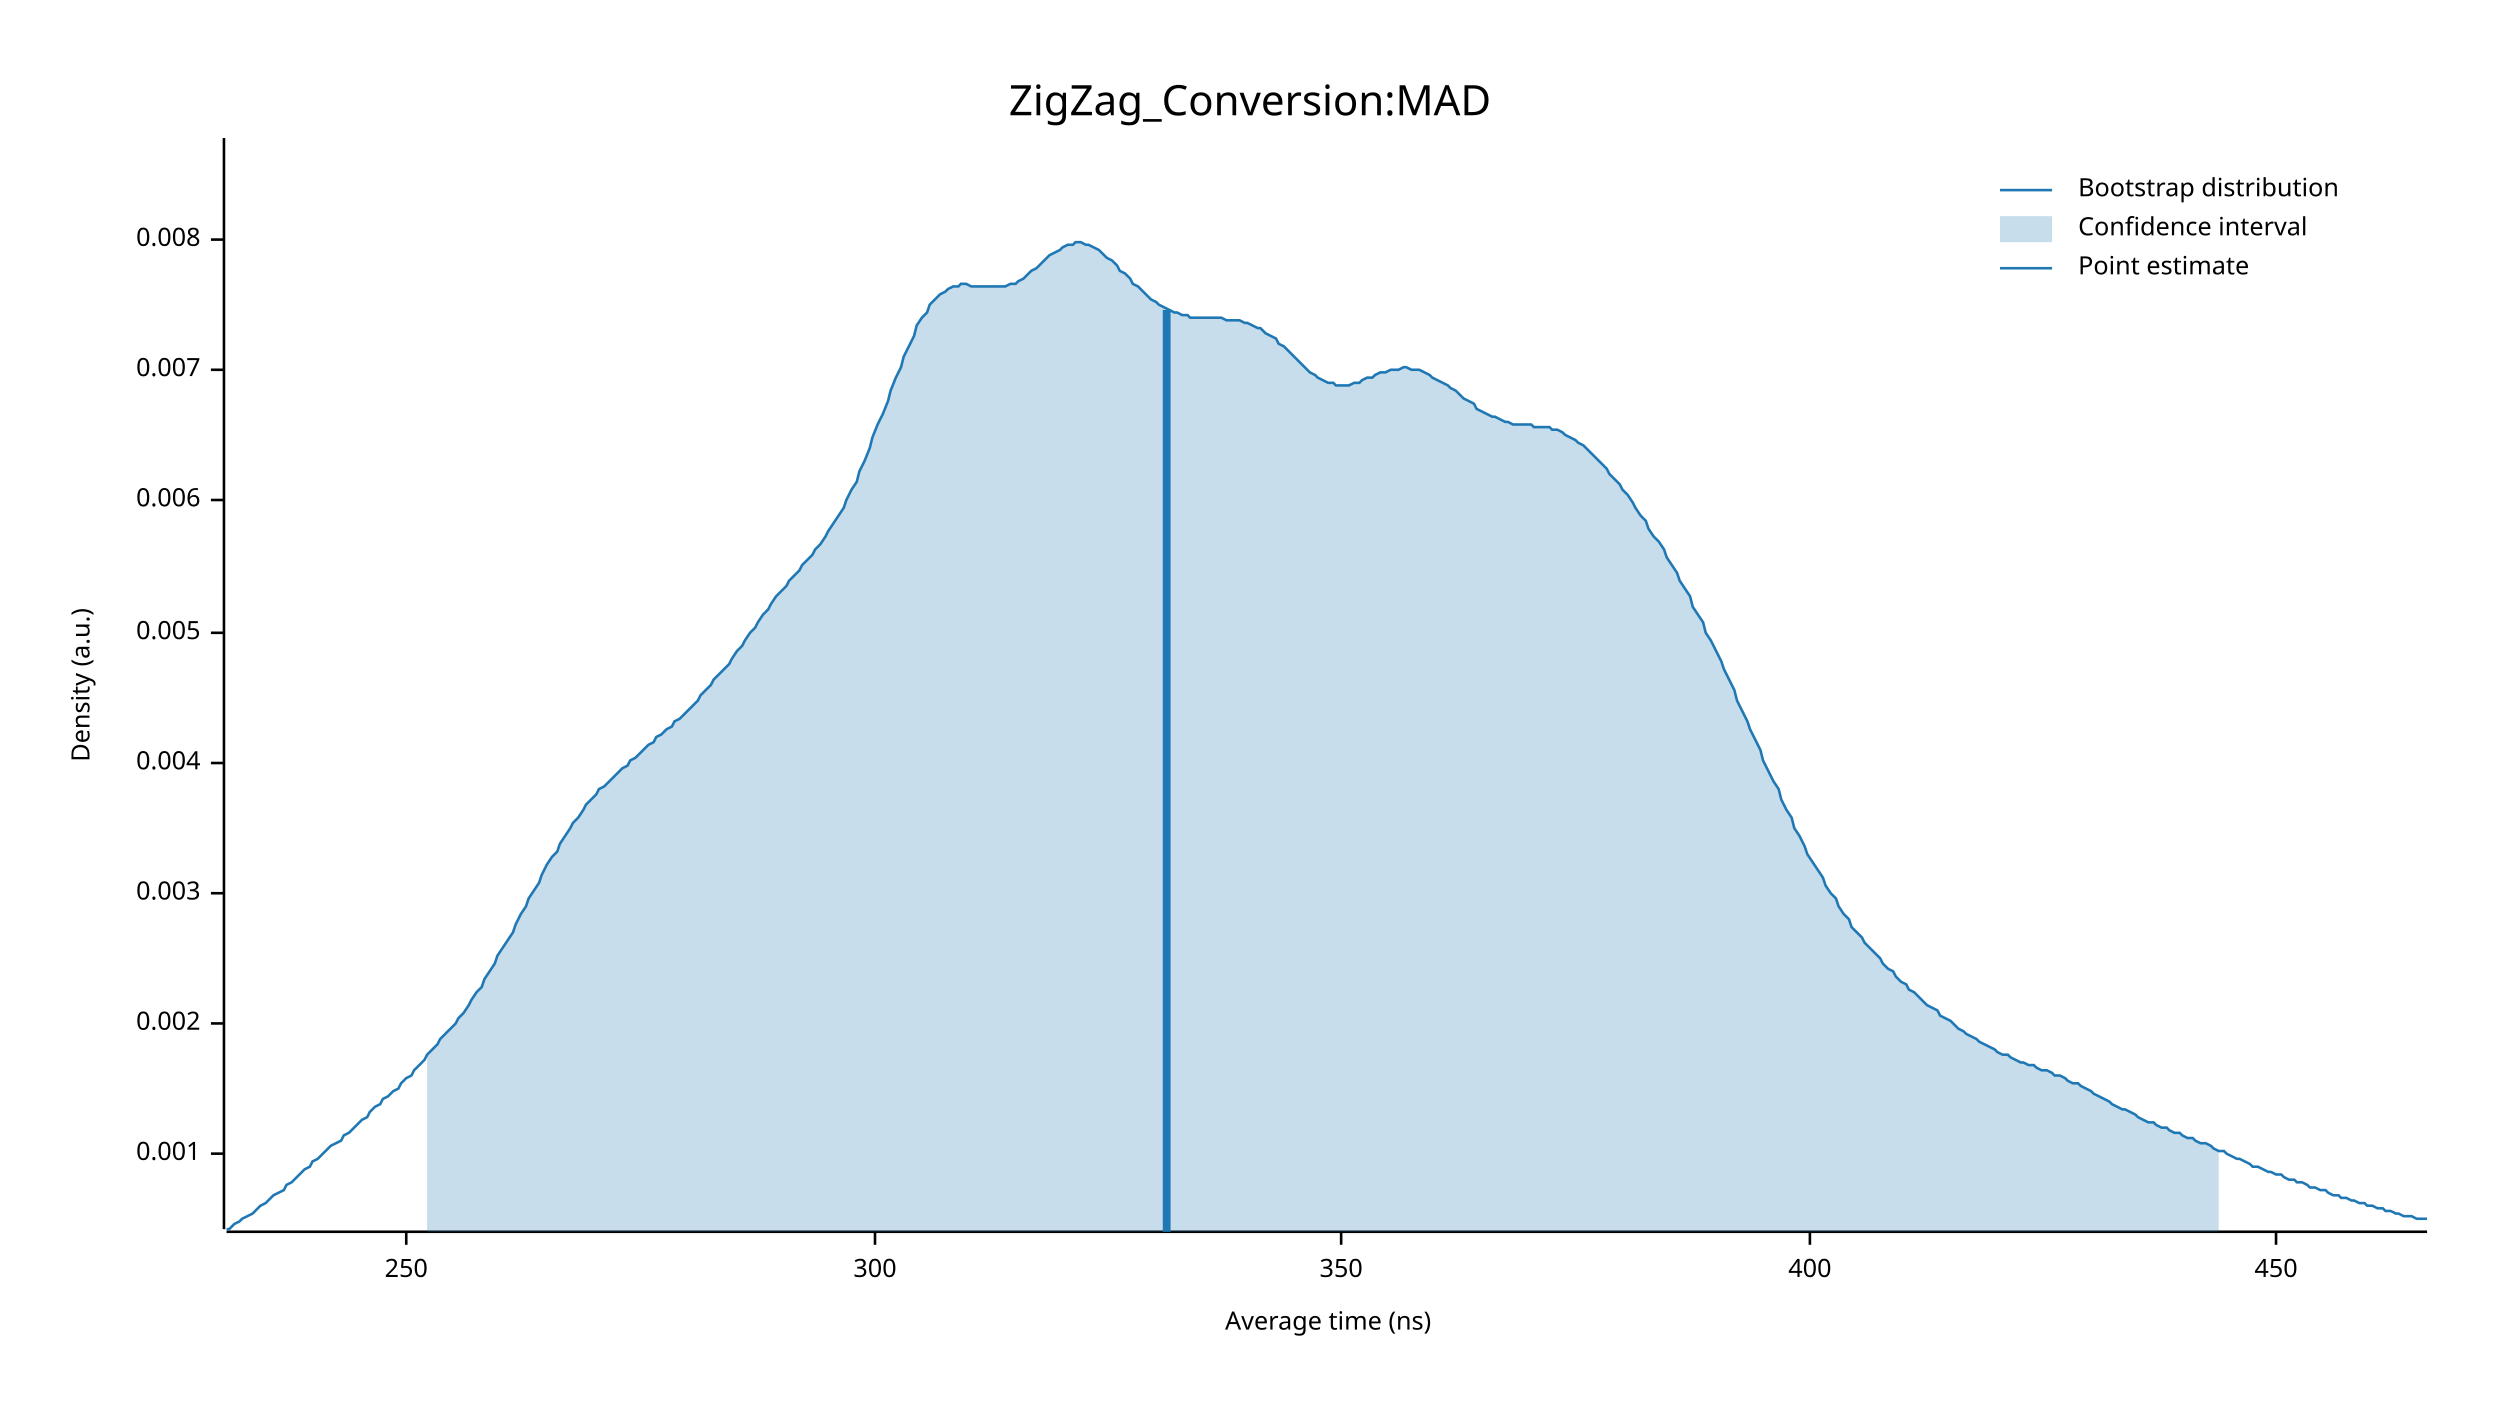
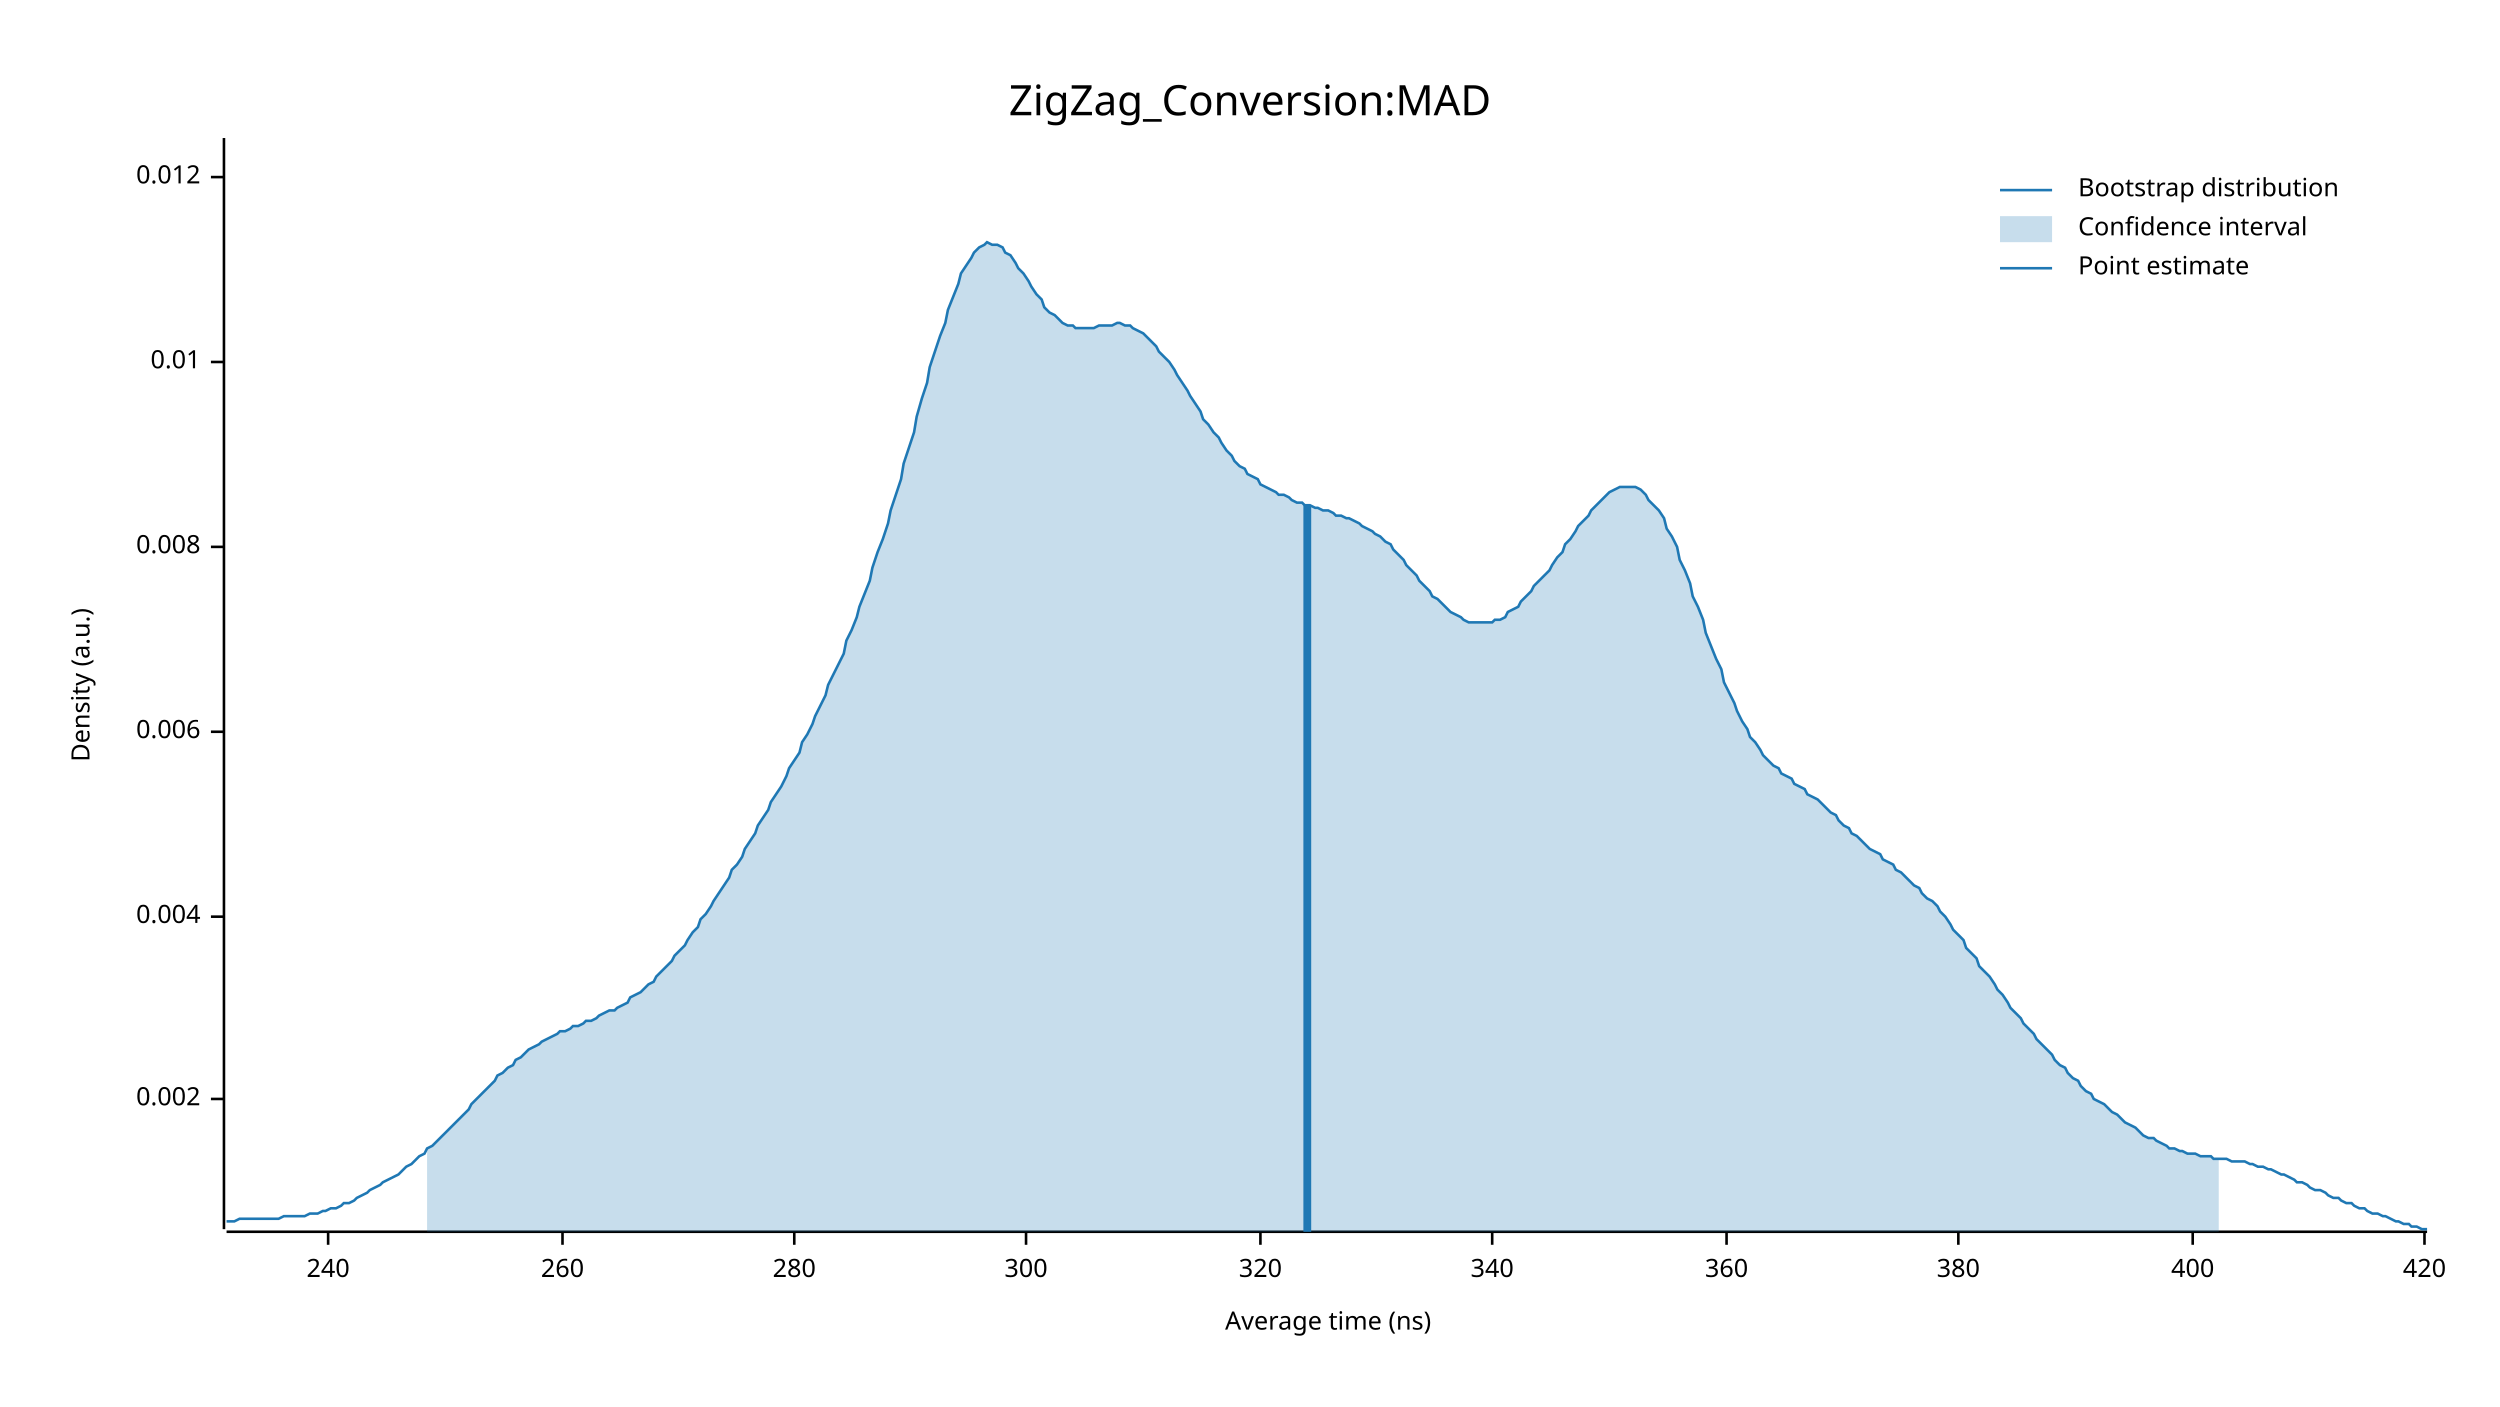
<svg xmlns="http://www.w3.org/2000/svg" width="960" height="540" viewBox="0 0 960 540">
  <text x="480" y="32" dy="0.76em" text-anchor="middle" font-family="sans-serif" font-size="16.129" opacity="1" fill="#000000">
ZigZag_Conversion:MAD
</text>
  <text x="27" y="263" dy="0.76em" text-anchor="middle" font-family="sans-serif" font-size="9.677" opacity="1" fill="#000000" transform="rotate(270, 27, 263)">
Density (a.u.)
</text>
  <text x="510" y="513" dy="-0.5ex" text-anchor="middle" font-family="sans-serif" font-size="9.677" opacity="1" fill="#000000">
Average time (ns)
</text>
  <polyline fill="none" opacity="1" stroke="#000000" stroke-width="1" points="86,53 86,472 " />
-   <text x="77" y="443" dy="0.5ex" text-anchor="end" font-family="sans-serif" font-size="9.677" opacity="1" fill="#000000">
- 0.001
- </text>
-   <polyline fill="none" opacity="1" stroke="#000000" stroke-width="1" points="81,443 86,443 " />
-   <text x="77" y="393" dy="0.5ex" text-anchor="end" font-family="sans-serif" font-size="9.677" opacity="1" fill="#000000">
+   <text x="77" y="422" dy="0.5ex" text-anchor="end" font-family="sans-serif" font-size="9.677" opacity="1" fill="#000000">
0.002
</text>
-   <polyline fill="none" opacity="1" stroke="#000000" stroke-width="1" points="81,393 86,393 " />
-   <text x="77" y="343" dy="0.5ex" text-anchor="end" font-family="sans-serif" font-size="9.677" opacity="1" fill="#000000">
- 0.003
- </text>
-   <polyline fill="none" opacity="1" stroke="#000000" stroke-width="1" points="81,343 86,343 " />
-   <text x="77" y="293" dy="0.5ex" text-anchor="end" font-family="sans-serif" font-size="9.677" opacity="1" fill="#000000">
+   <polyline fill="none" opacity="1" stroke="#000000" stroke-width="1" points="81,422 86,422 " />
+   <text x="77" y="352" dy="0.5ex" text-anchor="end" font-family="sans-serif" font-size="9.677" opacity="1" fill="#000000">
0.004
</text>
-   <polyline fill="none" opacity="1" stroke="#000000" stroke-width="1" points="81,293 86,293 " />
-   <text x="77" y="243" dy="0.5ex" text-anchor="end" font-family="sans-serif" font-size="9.677" opacity="1" fill="#000000">
- 0.005
- </text>
-   <polyline fill="none" opacity="1" stroke="#000000" stroke-width="1" points="81,243 86,243 " />
-   <text x="77" y="192" dy="0.5ex" text-anchor="end" font-family="sans-serif" font-size="9.677" opacity="1" fill="#000000">
+   <polyline fill="none" opacity="1" stroke="#000000" stroke-width="1" points="81,352 86,352 " />
+   <text x="77" y="281" dy="0.5ex" text-anchor="end" font-family="sans-serif" font-size="9.677" opacity="1" fill="#000000">
0.006
</text>
-   <polyline fill="none" opacity="1" stroke="#000000" stroke-width="1" points="81,192 86,192 " />
-   <text x="77" y="142" dy="0.5ex" text-anchor="end" font-family="sans-serif" font-size="9.677" opacity="1" fill="#000000">
- 0.007
- </text>
-   <polyline fill="none" opacity="1" stroke="#000000" stroke-width="1" points="81,142 86,142 " />
-   <text x="77" y="92" dy="0.5ex" text-anchor="end" font-family="sans-serif" font-size="9.677" opacity="1" fill="#000000">
+   <polyline fill="none" opacity="1" stroke="#000000" stroke-width="1" points="81,281 86,281 " />
+   <text x="77" y="210" dy="0.5ex" text-anchor="end" font-family="sans-serif" font-size="9.677" opacity="1" fill="#000000">
0.008
</text>
-   <polyline fill="none" opacity="1" stroke="#000000" stroke-width="1" points="81,92 86,92 " />
+   <polyline fill="none" opacity="1" stroke="#000000" stroke-width="1" points="81,210 86,210 " />
+   <text x="77" y="139" dy="0.5ex" text-anchor="end" font-family="sans-serif" font-size="9.677" opacity="1" fill="#000000">
+ 0.01
+ </text>
+   <polyline fill="none" opacity="1" stroke="#000000" stroke-width="1" points="81,139 86,139 " />
+   <text x="77" y="68" dy="0.5ex" text-anchor="end" font-family="sans-serif" font-size="9.677" opacity="1" fill="#000000">
+ 0.012
+ </text>
+   <polyline fill="none" opacity="1" stroke="#000000" stroke-width="1" points="81,68 86,68 " />
  <polyline fill="none" opacity="1" stroke="#000000" stroke-width="1" points="87,473 932,473 " />
-   <text x="156" y="483" dy="0.76em" text-anchor="middle" font-family="sans-serif" font-size="9.677" opacity="1" fill="#000000">
- 250
+   <text x="126" y="483" dy="0.76em" text-anchor="middle" font-family="sans-serif" font-size="9.677" opacity="1" fill="#000000">
+ 240
</text>
-   <polyline fill="none" opacity="1" stroke="#000000" stroke-width="1" points="156,473 156,478 " />
-   <text x="336" y="483" dy="0.76em" text-anchor="middle" font-family="sans-serif" font-size="9.677" opacity="1" fill="#000000">
+   <polyline fill="none" opacity="1" stroke="#000000" stroke-width="1" points="126,473 126,478 " />
+   <text x="216" y="483" dy="0.76em" text-anchor="middle" font-family="sans-serif" font-size="9.677" opacity="1" fill="#000000">
+ 260
+ </text>
+   <polyline fill="none" opacity="1" stroke="#000000" stroke-width="1" points="216,473 216,478 " />
+   <text x="305" y="483" dy="0.76em" text-anchor="middle" font-family="sans-serif" font-size="9.677" opacity="1" fill="#000000">
+ 280
+ </text>
+   <polyline fill="none" opacity="1" stroke="#000000" stroke-width="1" points="305,473 305,478 " />
+   <text x="394" y="483" dy="0.76em" text-anchor="middle" font-family="sans-serif" font-size="9.677" opacity="1" fill="#000000">
300
</text>
-   <polyline fill="none" opacity="1" stroke="#000000" stroke-width="1" points="336,473 336,478 " />
-   <text x="515" y="483" dy="0.76em" text-anchor="middle" font-family="sans-serif" font-size="9.677" opacity="1" fill="#000000">
- 350
+   <polyline fill="none" opacity="1" stroke="#000000" stroke-width="1" points="394,473 394,478 " />
+   <text x="484" y="483" dy="0.76em" text-anchor="middle" font-family="sans-serif" font-size="9.677" opacity="1" fill="#000000">
+ 320
</text>
-   <polyline fill="none" opacity="1" stroke="#000000" stroke-width="1" points="515,473 515,478 " />
-   <text x="695" y="483" dy="0.76em" text-anchor="middle" font-family="sans-serif" font-size="9.677" opacity="1" fill="#000000">
+   <polyline fill="none" opacity="1" stroke="#000000" stroke-width="1" points="484,473 484,478 " />
+   <text x="573" y="483" dy="0.76em" text-anchor="middle" font-family="sans-serif" font-size="9.677" opacity="1" fill="#000000">
+ 340
+ </text>
+   <polyline fill="none" opacity="1" stroke="#000000" stroke-width="1" points="573,473 573,478 " />
+   <text x="663" y="483" dy="0.76em" text-anchor="middle" font-family="sans-serif" font-size="9.677" opacity="1" fill="#000000">
+ 360
+ </text>
+   <polyline fill="none" opacity="1" stroke="#000000" stroke-width="1" points="663,473 663,478 " />
+   <text x="752" y="483" dy="0.76em" text-anchor="middle" font-family="sans-serif" font-size="9.677" opacity="1" fill="#000000">
+ 380
+ </text>
+   <polyline fill="none" opacity="1" stroke="#000000" stroke-width="1" points="752,473 752,478 " />
+   <text x="842" y="483" dy="0.76em" text-anchor="middle" font-family="sans-serif" font-size="9.677" opacity="1" fill="#000000">
400
</text>
-   <polyline fill="none" opacity="1" stroke="#000000" stroke-width="1" points="695,473 695,478 " />
-   <text x="874" y="483" dy="0.76em" text-anchor="middle" font-family="sans-serif" font-size="9.677" opacity="1" fill="#000000">
- 450
+   <polyline fill="none" opacity="1" stroke="#000000" stroke-width="1" points="842,473 842,478 " />
+   <text x="931" y="483" dy="0.76em" text-anchor="middle" font-family="sans-serif" font-size="9.677" opacity="1" fill="#000000">
+ 420
</text>
-   <polyline fill="none" opacity="1" stroke="#000000" stroke-width="1" points="874,473 874,478 " />
-   <polyline fill="none" opacity="1" stroke="#1F78B4" stroke-width="1" points="87,472 88,472 90,470 92,469 93,468 95,467 97,466 98,465 100,463 102,462 103,461 105,459 107,458 109,457 110,455 112,454 114,452 115,451 117,449 119,448 120,446 122,445 124,443 125,442 127,440 129,439 131,438 132,436 134,435 136,433 137,432 139,430 141,429 142,427 144,425 146,424 147,422 149,421 151,419 153,418 154,416 156,414 158,413 159,411 161,409 163,407 164,405 166,403 168,401 169,399 171,397 173,395 175,393 176,391 178,389 180,386 181,384 183,381 185,379 186,376 188,373 190,370 191,367 193,364 195,361 197,358 198,355 200,351 202,348 203,345 205,342 207,339 208,336 210,332 212,329 214,327 215,324 217,321 219,318 220,316 222,314 224,311 225,309 227,307 229,305 230,303 232,302 234,300 236,298 237,297 239,295 241,294 242,292 244,291 246,289 247,288 249,286 251,285 252,283 254,282 256,280 258,279 259,277 261,276 263,274 264,273 266,271 268,269 269,267 271,265 273,263 274,261 276,259 278,257 280,255 281,253 283,250 285,248 286,246 288,243 290,241 291,239 293,236 295,234 296,232 298,229 300,227 302,225 303,223 305,221 307,219 308,217 310,215 312,213 313,211 315,209 317,206 318,204 320,201 322,198 324,195 325,192 327,188 329,185 330,181 332,177 334,172 335,168 337,163 339,159 341,154 342,150 344,145 346,141 347,137 349,133 351,129 352,125 354,122 356,120 357,117 359,115 361,113 363,112 364,111 366,110 368,110 369,109 371,109 373,110 374,110 376,110 378,110 379,110 381,110 383,110 385,110 386,110 388,109 390,109 391,108 393,107 395,105 396,104 398,103 400,101 401,100 403,98 405,97 407,96 408,95 410,94 412,94 413,93 415,93 417,94 418,94 420,95 422,96 423,97 425,99 427,100 429,102 430,104 432,105 434,107 435,109 437,110 439,112 440,113 442,115 444,116 445,117 447,118 449,119 451,120 452,120 454,121 456,121 457,122 459,122 461,122 462,122 464,122 466,122 468,122 469,122 471,123 473,123 474,123 476,123 478,124 479,124 481,125 483,126 484,126 486,128 488,129 490,130 491,132 493,133 495,135 496,136 498,138 500,140 501,141 503,143 505,144 506,145 508,146 510,147 512,147 513,148 515,148 517,148 518,148 520,147 522,147 523,146 525,145 527,145 528,144 530,143 532,143 534,142 535,142 537,142 539,141 540,141 542,142 544,142 545,142 547,143 549,144 550,145 552,146 554,147 556,148 557,149 559,150 561,152 562,153 564,154 566,155 567,157 569,158 571,159 573,160 574,160 576,161 578,162 579,162 581,163 583,163 584,163 586,163 588,163 589,164 591,164 593,164 595,164 596,165 598,165 600,166 601,167 603,168 605,169 606,170 608,171 610,173 611,174 613,176 615,178 617,180 618,182 620,184 622,186 623,188 625,190 627,193 628,195 630,198 632,200 633,203 635,206 637,208 639,211 640,214 642,217 644,220 645,223 647,226 649,229 650,233 652,236 654,239 655,243 657,246 659,250 661,254 662,257 664,261 666,265 667,269 669,273 671,277 672,280 674,284 676,288 677,292 679,296 681,300 683,303 684,307 686,311 688,314 689,318 691,321 693,325 694,328 696,331 698,334 700,337 701,340 703,343 705,345 706,348 708,351 710,353 711,356 713,358 715,360 716,362 718,364 720,366 722,368 723,370 725,372 727,373 728,375 730,377 732,378 733,380 735,381 737,383 738,384 740,386 742,387 744,388 745,390 747,391 749,392 750,393 752,395 754,396 755,397 757,398 759,399 760,400 762,401 764,402 766,403 767,404 769,405 771,405 772,406 774,407 776,408 777,408 779,409 781,409 782,410 784,411 786,411 788,412 789,413 791,413 793,414 794,415 796,416 798,416 799,417 801,418 803,419 804,420 806,421 808,422 810,423 811,424 813,425 815,426 816,426 818,427 820,428 821,429 823,430 825,431 827,431 828,432 830,433 832,433 833,434 835,435 837,435 838,436 840,437 842,437 843,438 845,439 847,439 849,440 850,441 852,442 854,442 855,443 857,444 859,445 860,445 862,446 864,447 865,448 867,448 869,449 871,450 872,450 874,451 876,451 877,452 879,453 881,453 882,454 884,454 886,455 887,456 889,456 891,457 893,457 894,458 896,459 898,459 899,460 901,460 903,461 904,461 906,462 908,462 909,463 911,463 913,464 915,464 916,465 918,465 920,466 921,466 923,467 925,467 926,467 928,468 930,468 932,468 " />
-   <polygon opacity="0.25" fill="#1F78B4" points="164,405 166,403 168,401 169,399 171,397 173,395 175,393 176,391 178,389 180,386 181,384 183,381 185,379 186,376 188,373 190,370 191,367 193,364 195,361 197,358 198,355 200,351 202,348 203,345 205,342 207,339 208,336 210,332 212,329 214,327 215,324 217,321 219,318 220,316 222,314 224,311 225,309 227,307 229,305 230,303 232,302 234,300 236,298 237,297 239,295 241,294 242,292 244,291 246,289 247,288 249,286 251,285 252,283 254,282 256,280 258,279 259,277 261,276 263,274 264,273 266,271 268,269 269,267 271,265 273,263 274,261 276,259 278,257 280,255 281,253 283,250 285,248 286,246 288,243 290,241 291,239 293,236 295,234 296,232 298,229 300,227 302,225 303,223 305,221 307,219 308,217 310,215 312,213 313,211 315,209 317,206 318,204 320,201 322,198 324,195 325,192 327,188 329,185 330,181 332,177 334,172 335,168 337,163 339,159 341,154 342,150 344,145 346,141 347,137 349,133 351,129 352,125 354,122 356,120 357,117 359,115 361,113 363,112 364,111 366,110 368,110 369,109 371,109 373,110 374,110 376,110 378,110 379,110 381,110 383,110 385,110 386,110 388,109 390,109 391,108 393,107 395,105 396,104 398,103 400,101 401,100 403,98 405,97 407,96 408,95 410,94 412,94 413,93 415,93 417,94 418,94 420,95 422,96 423,97 425,99 427,100 429,102 430,104 432,105 434,107 435,109 437,110 439,112 440,113 442,115 444,116 445,117 447,118 449,119 451,120 452,120 454,121 456,121 457,122 459,122 461,122 462,122 464,122 466,122 468,122 469,122 471,123 473,123 474,123 476,123 478,124 479,124 481,125 483,126 484,126 486,128 488,129 490,130 491,132 493,133 495,135 496,136 498,138 500,140 501,141 503,143 505,144 506,145 508,146 510,147 512,147 513,148 515,148 517,148 518,148 520,147 522,147 523,146 525,145 527,145 528,144 530,143 532,143 534,142 535,142 537,142 539,141 540,141 542,142 544,142 545,142 547,143 549,144 550,145 552,146 554,147 556,148 557,149 559,150 561,152 562,153 564,154 566,155 567,157 569,158 571,159 573,160 574,160 576,161 578,162 579,162 581,163 583,163 584,163 586,163 588,163 589,164 591,164 593,164 595,164 596,165 598,165 600,166 601,167 603,168 605,169 606,170 608,171 610,173 611,174 613,176 615,178 617,180 618,182 620,184 622,186 623,188 625,190 627,193 628,195 630,198 632,200 633,203 635,206 637,208 639,211 640,214 642,217 644,220 645,223 647,226 649,229 650,233 652,236 654,239 655,243 657,246 659,250 661,254 662,257 664,261 666,265 667,269 669,273 671,277 672,280 674,284 676,288 677,292 679,296 681,300 683,303 684,307 686,311 688,314 689,318 691,321 693,325 694,328 696,331 698,334 700,337 701,340 703,343 705,345 706,348 708,351 710,353 711,356 713,358 715,360 716,362 718,364 720,366 722,368 723,370 725,372 727,373 728,375 730,377 732,378 733,380 735,381 737,383 738,384 740,386 742,387 744,388 745,390 747,391 749,392 750,393 752,395 754,396 755,397 757,398 759,399 760,400 762,401 764,402 766,403 767,404 769,405 771,405 772,406 774,407 776,408 777,408 779,409 781,409 782,410 784,411 786,411 788,412 789,413 791,413 793,414 794,415 796,416 798,416 799,417 801,418 803,419 804,420 806,421 808,422 810,423 811,424 813,425 815,426 816,426 818,427 820,428 821,429 823,430 825,431 827,431 828,432 830,433 832,433 833,434 835,435 837,435 838,436 840,437 842,437 843,438 845,439 847,439 849,440 850,441 852,442 852,473 164,473 " />
-   <polyline fill="none" opacity="1" stroke="#1F78B4" stroke-width="3" points="448,473 448,119 " />
+   <polyline fill="none" opacity="1" stroke="#000000" stroke-width="1" points="931,473 931,478 " />
+   <polyline fill="none" opacity="1" stroke="#1F78B4" stroke-width="1" points="87,469 88,469 90,469 92,468 93,468 95,468 97,468 98,468 100,468 102,468 103,468 105,468 107,468 109,467 110,467 112,467 114,467 115,467 117,467 119,466 120,466 122,466 124,465 125,465 127,464 129,464 131,463 132,462 134,462 136,461 137,460 139,459 141,458 142,457 144,456 146,455 147,454 149,453 151,452 153,451 154,450 156,448 158,447 159,446 161,444 163,443 164,441 166,440 168,438 169,437 171,435 173,433 175,431 176,430 178,428 180,426 181,424 183,422 185,420 186,419 188,417 190,415 191,413 193,412 195,410 197,409 198,407 200,406 202,404 203,403 205,402 207,401 208,400 210,399 212,398 214,397 215,396 217,396 219,395 220,394 222,394 224,393 225,392 227,392 229,391 230,390 232,389 234,388 236,388 237,387 239,386 241,385 242,383 244,382 246,381 247,380 249,378 251,377 252,375 254,373 256,371 258,369 259,367 261,365 263,363 264,361 266,358 268,356 269,353 271,351 273,348 274,346 276,343 278,340 280,337 281,334 283,332 285,329 286,326 288,323 290,320 291,317 293,314 295,311 296,308 298,305 300,302 302,298 303,295 305,292 307,289 308,285 310,282 312,278 313,275 315,271 317,267 318,263 320,259 322,255 324,251 325,246 327,242 329,237 330,233 332,228 334,223 335,218 337,212 339,207 341,201 342,196 344,190 346,184 347,178 349,172 351,166 352,160 354,153 356,147 357,141 359,135 361,129 363,124 364,119 366,114 368,109 369,105 371,102 373,99 374,97 376,95 378,94 379,93 381,94 383,94 385,95 386,97 388,98 390,101 391,103 393,105 395,108 396,110 398,113 400,115 401,118 403,120 405,121 407,123 408,124 410,125 412,125 413,126 415,126 417,126 418,126 420,126 422,125 423,125 425,125 427,125 429,124 430,124 432,125 434,125 435,126 437,127 439,128 440,129 442,131 444,133 445,135 447,137 449,139 451,142 452,144 454,147 456,150 457,152 459,155 461,158 462,161 464,163 466,166 468,168 469,170 471,173 473,175 474,177 476,179 478,180 479,182 481,183 483,184 484,186 486,187 488,188 490,189 491,190 493,190 495,191 496,192 498,193 500,193 501,194 503,194 505,195 506,195 508,196 510,196 512,197 513,198 515,198 517,199 518,199 520,200 522,201 523,202 525,203 527,204 528,205 530,206 532,208 534,209 535,211 537,213 539,215 540,217 542,219 544,221 545,223 547,225 549,227 550,229 552,230 554,232 556,234 557,235 559,236 561,237 562,238 564,239 566,239 567,239 569,239 571,239 573,239 574,238 576,238 578,237 579,235 581,234 583,233 584,231 586,229 588,227 589,225 591,223 593,221 595,219 596,217 598,214 600,212 601,209 603,207 605,204 606,202 608,200 610,198 611,196 613,194 615,192 617,190 618,189 620,188 622,187 623,187 625,187 627,187 628,187 630,188 632,190 633,192 635,194 637,196 639,199 640,203 642,206 644,210 645,215 647,219 649,224 650,229 652,233 654,238 655,243 657,248 659,253 661,257 662,262 664,266 666,270 667,273 669,277 671,280 672,283 674,285 676,288 677,290 679,292 681,294 683,295 684,297 686,298 688,299 689,301 691,302 693,303 694,305 696,306 698,307 700,309 701,310 703,312 705,313 706,315 708,317 710,318 711,320 713,321 715,323 716,324 718,326 720,327 722,328 723,330 725,331 727,332 728,334 730,335 732,337 733,338 735,340 737,341 738,343 740,345 742,346 744,348 745,350 747,352 749,355 750,357 752,359 754,361 755,364 757,366 759,368 760,371 762,373 764,375 766,378 767,380 769,382 771,385 772,387 774,389 776,391 777,393 779,395 781,397 782,399 784,401 786,403 788,405 789,407 791,409 793,410 794,412 796,414 798,415 799,417 801,419 803,420 804,422 806,423 808,424 810,426 811,427 813,428 815,430 816,431 818,432 820,433 821,434 823,436 825,437 827,437 828,438 830,439 832,440 833,441 835,441 837,442 838,442 840,443 842,443 843,443 845,444 847,444 849,444 850,445 852,445 854,445 855,445 857,446 859,446 860,446 862,446 864,447 865,447 867,448 869,448 871,449 872,449 874,450 876,451 877,451 879,452 881,453 882,454 884,454 886,455 887,456 889,457 891,457 893,458 894,459 896,460 898,460 899,461 901,462 903,462 904,463 906,464 908,464 909,465 911,466 913,466 915,467 916,467 918,468 920,469 921,469 923,470 925,470 926,471 928,471 930,472 932,472 " />
+   <polygon opacity="0.25" fill="#1F78B4" points="164,441 166,440 168,438 169,437 171,435 173,433 175,431 176,430 178,428 180,426 181,424 183,422 185,420 186,419 188,417 190,415 191,413 193,412 195,410 197,409 198,407 200,406 202,404 203,403 205,402 207,401 208,400 210,399 212,398 214,397 215,396 217,396 219,395 220,394 222,394 224,393 225,392 227,392 229,391 230,390 232,389 234,388 236,388 237,387 239,386 241,385 242,383 244,382 246,381 247,380 249,378 251,377 252,375 254,373 256,371 258,369 259,367 261,365 263,363 264,361 266,358 268,356 269,353 271,351 273,348 274,346 276,343 278,340 280,337 281,334 283,332 285,329 286,326 288,323 290,320 291,317 293,314 295,311 296,308 298,305 300,302 302,298 303,295 305,292 307,289 308,285 310,282 312,278 313,275 315,271 317,267 318,263 320,259 322,255 324,251 325,246 327,242 329,237 330,233 332,228 334,223 335,218 337,212 339,207 341,201 342,196 344,190 346,184 347,178 349,172 351,166 352,160 354,153 356,147 357,141 359,135 361,129 363,124 364,119 366,114 368,109 369,105 371,102 373,99 374,97 376,95 378,94 379,93 381,94 383,94 385,95 386,97 388,98 390,101 391,103 393,105 395,108 396,110 398,113 400,115 401,118 403,120 405,121 407,123 408,124 410,125 412,125 413,126 415,126 417,126 418,126 420,126 422,125 423,125 425,125 427,125 429,124 430,124 432,125 434,125 435,126 437,127 439,128 440,129 442,131 444,133 445,135 447,137 449,139 451,142 452,144 454,147 456,150 457,152 459,155 461,158 462,161 464,163 466,166 468,168 469,170 471,173 473,175 474,177 476,179 478,180 479,182 481,183 483,184 484,186 486,187 488,188 490,189 491,190 493,190 495,191 496,192 498,193 500,193 501,194 503,194 505,195 506,195 508,196 510,196 512,197 513,198 515,198 517,199 518,199 520,200 522,201 523,202 525,203 527,204 528,205 530,206 532,208 534,209 535,211 537,213 539,215 540,217 542,219 544,221 545,223 547,225 549,227 550,229 552,230 554,232 556,234 557,235 559,236 561,237 562,238 564,239 566,239 567,239 569,239 571,239 573,239 574,238 576,238 578,237 579,235 581,234 583,233 584,231 586,229 588,227 589,225 591,223 593,221 595,219 596,217 598,214 600,212 601,209 603,207 605,204 606,202 608,200 610,198 611,196 613,194 615,192 617,190 618,189 620,188 622,187 623,187 625,187 627,187 628,187 630,188 632,190 633,192 635,194 637,196 639,199 640,203 642,206 644,210 645,215 647,219 649,224 650,229 652,233 654,238 655,243 657,248 659,253 661,257 662,262 664,266 666,270 667,273 669,277 671,280 672,283 674,285 676,288 677,290 679,292 681,294 683,295 684,297 686,298 688,299 689,301 691,302 693,303 694,305 696,306 698,307 700,309 701,310 703,312 705,313 706,315 708,317 710,318 711,320 713,321 715,323 716,324 718,326 720,327 722,328 723,330 725,331 727,332 728,334 730,335 732,337 733,338 735,340 737,341 738,343 740,345 742,346 744,348 745,350 747,352 749,355 750,357 752,359 754,361 755,364 757,366 759,368 760,371 762,373 764,375 766,378 767,380 769,382 771,385 772,387 774,389 776,391 777,393 779,395 781,397 782,399 784,401 786,403 788,405 789,407 791,409 793,410 794,412 796,414 798,415 799,417 801,419 803,420 804,422 806,423 808,424 810,426 811,427 813,428 815,430 816,431 818,432 820,433 821,434 823,436 825,437 827,437 828,438 830,439 832,440 833,441 835,441 837,442 838,442 840,443 842,443 843,443 845,444 847,444 849,444 850,445 852,445 852,473 164,473 " />
+   <polyline fill="none" opacity="1" stroke="#1F78B4" stroke-width="3" points="502,473 502,194 " />
  <text x="798" y="68" dy="0.76em" text-anchor="start" font-family="sans-serif" font-size="9.677" opacity="1" fill="#000000">
Bootstrap distribution
</text>
  <text x="798" y="83" dy="0.76em" text-anchor="start" font-family="sans-serif" font-size="9.677" opacity="1" fill="#000000">
Confidence interval
</text>
  <text x="798" y="98" dy="0.76em" text-anchor="start" font-family="sans-serif" font-size="9.677" opacity="1" fill="#000000">
Point estimate
</text>
  <polyline fill="none" opacity="1" stroke="#1F78B4" stroke-width="1" points="768,73 788,73 " />
  <rect x="768" y="83" width="20" height="10" opacity="0.25" fill="#1F78B4" stroke="none" />
  <polyline fill="none" opacity="1" stroke="#1F78B4" stroke-width="1" points="768,103 788,103 " />
</svg>
